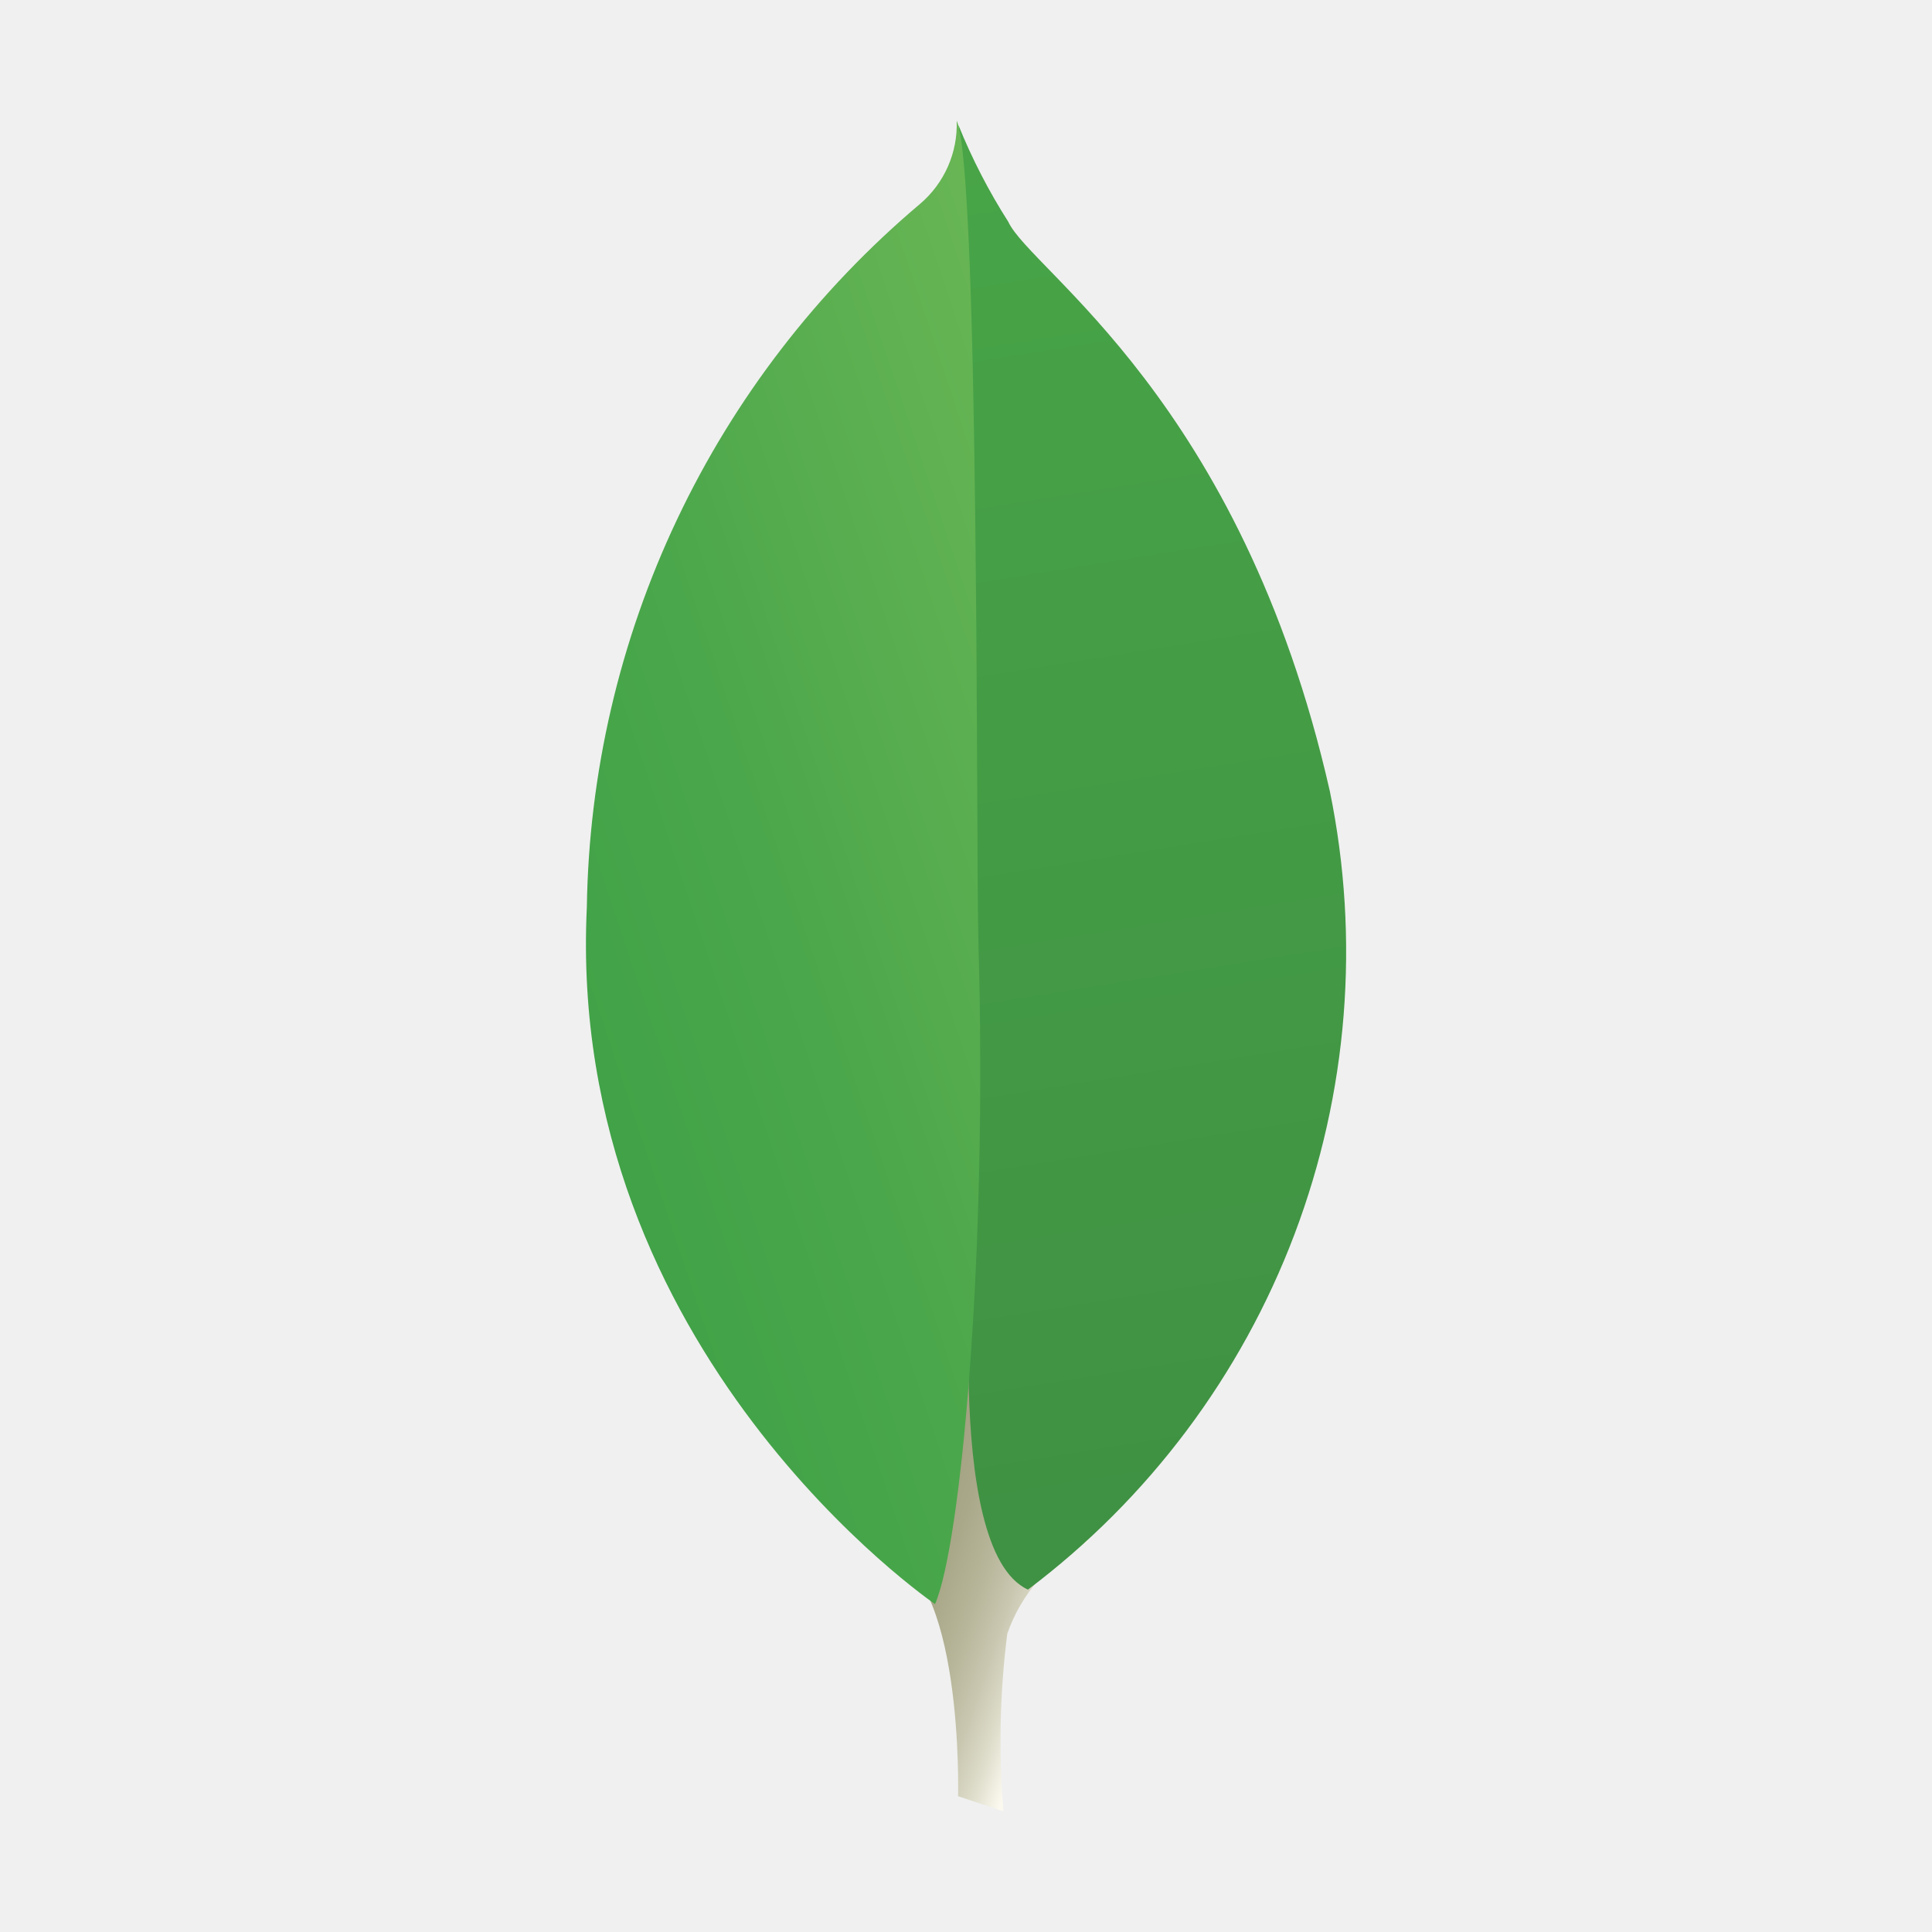
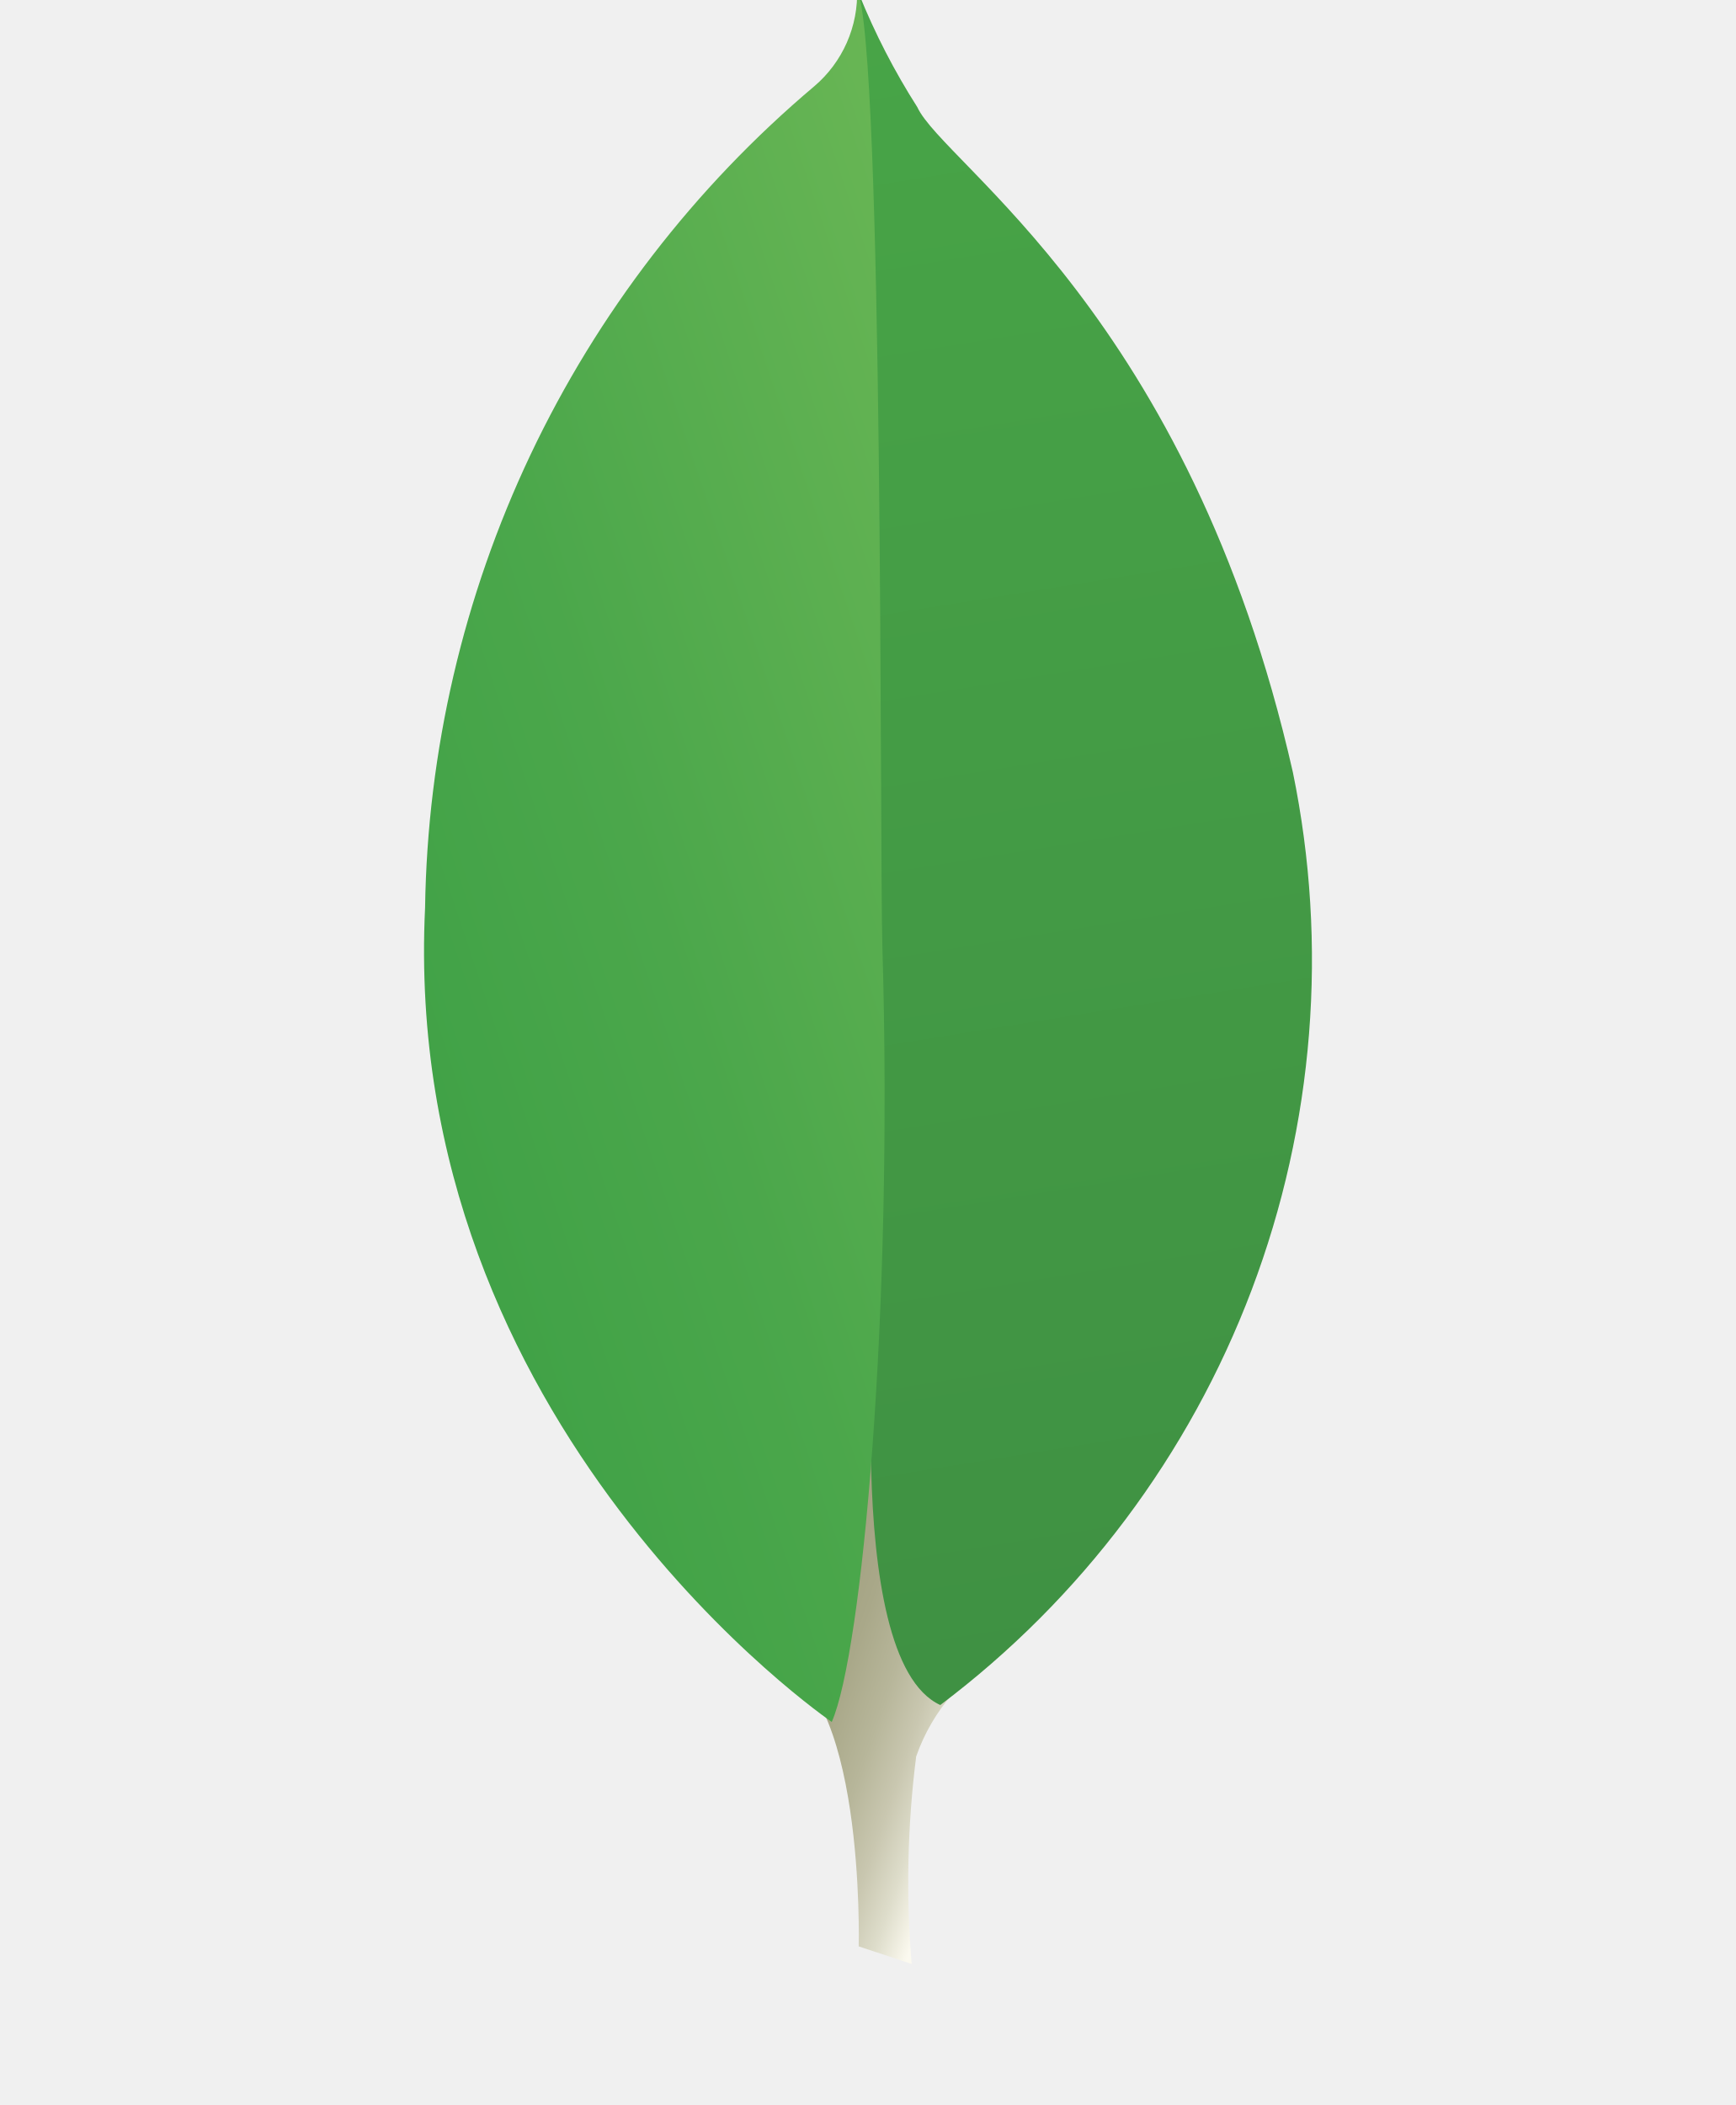
- <svg xmlns="http://www.w3.org/2000/svg" width="104" height="104" viewBox="0 0 104 104" fill="none">
-   <path d="M54.015 97.5L51.574 96.691C51.574 96.691 51.899 84.341 47.431 83.473C44.505 80.067 47.863 -61.935 58.555 82.989C56.526 84.018 54.974 85.791 54.223 87.939C53.82 91.11 53.751 94.314 54.015 97.5Z" fill="url(#paint0_linear_34_407)" />
-   <path d="M55.334 85.569C61.833 80.677 66.81 74.041 69.686 66.433C72.563 58.824 73.221 50.556 71.585 42.588C66.807 21.512 55.494 14.583 54.275 11.937C53.224 10.29 52.326 8.549 51.594 6.737L52.494 65.462C52.494 65.462 50.629 83.408 55.334 85.569Z" fill="url(#paint1_linear_34_407)" />
-   <path d="M50.333 86.349C50.333 86.349 30.439 72.8 31.59 48.831C31.697 41.605 33.354 34.487 36.449 27.956C39.543 21.425 44.003 15.635 49.527 10.975C50.172 10.427 50.685 9.739 51.027 8.964C51.368 8.189 51.53 7.347 51.499 6.5C52.738 9.165 52.536 46.29 52.666 50.632C53.17 67.522 51.727 83.161 50.333 86.349Z" fill="url(#paint2_linear_34_407)" />
+ <svg xmlns="http://www.w3.org/2000/svg" width="80" height="97" viewBox="0 0 80 97" fill="none">
+   <g clip-path="url(#clip0_34_407)">
+     <path d="M42.015 90.5L39.574 89.691C39.574 89.691 39.899 77.341 35.431 76.473C32.505 73.067 35.863 -68.935 46.555 75.989C44.526 77.018 42.974 78.791 42.223 80.939C41.82 84.11 41.751 87.314 42.015 90.5Z" fill="url(#paint0_linear_34_407)" />
+     <path d="M43.334 78.569C49.833 73.677 54.81 67.041 57.687 59.433C60.563 51.824 61.221 43.556 59.584 35.588C54.807 14.512 43.494 7.583 42.275 4.937C41.224 3.29 40.326 1.549 39.594 -0.263L40.494 58.462C40.494 58.462 38.629 76.408 43.334 78.569Z" fill="url(#paint1_linear_34_407)" />
+     <path d="M38.333 79.349C38.333 79.349 18.439 65.8 19.59 41.831C19.697 34.605 21.354 27.487 24.448 20.956C27.543 14.425 32.003 8.635 37.527 3.975C38.172 3.427 38.685 2.739 39.027 1.964C39.368 1.189 39.53 0.347 39.499 -0.5C40.738 2.165 40.536 39.29 40.666 43.632C41.17 60.522 39.727 76.161 38.333 79.349Z" fill="url(#paint2_linear_34_407)" />
+   </g>
  <defs>
-     <linearGradient id="paint0_linear_34_407" x1="37.608" y1="52.82" x2="65.661" y2="62.34" gradientUnits="userSpaceOnUse">
+     <linearGradient id="paint0_linear_34_407" x1="25.608" y1="45.82" x2="53.661" y2="55.34" gradientUnits="userSpaceOnUse">
      <stop offset="0.231" stop-color="#999875" />
      <stop offset="0.563" stop-color="#9B9977" />
      <stop offset="0.683" stop-color="#A09F7E" />
      <stop offset="0.768" stop-color="#A9A889" />
      <stop offset="0.837" stop-color="#B7B69A" />
      <stop offset="0.896" stop-color="#C9C7B0" />
      <stop offset="0.948" stop-color="#DEDDCB" />
      <stop offset="0.994" stop-color="#F8F6EB" />
      <stop offset="1" stop-color="#FBF9EF" />
    </linearGradient>
-     <linearGradient id="paint1_linear_34_407" x1="47.895" y1="6.318" x2="60.297" y2="83.762" gradientUnits="userSpaceOnUse">
+     <linearGradient id="paint1_linear_34_407" x1="35.895" y1="-0.682" x2="48.297" y2="76.762" gradientUnits="userSpaceOnUse">
      <stop stop-color="#48A547" />
      <stop offset="1" stop-color="#3F9143" />
    </linearGradient>
-     <linearGradient id="paint2_linear_34_407" x1="29.879" y1="51.204" x2="63.161" y2="40.058" gradientUnits="userSpaceOnUse">
+     <linearGradient id="paint2_linear_34_407" x1="17.879" y1="44.204" x2="51.161" y2="33.058" gradientUnits="userSpaceOnUse">
      <stop stop-color="#41A247" />
      <stop offset="0.352" stop-color="#4BA74B" />
      <stop offset="0.956" stop-color="#67B554" />
      <stop offset="1" stop-color="#69B655" />
    </linearGradient>
+     <clipPath id="clip0_34_407">
+       <rect width="80" height="97" fill="white" />
+     </clipPath>
  </defs>
</svg>
